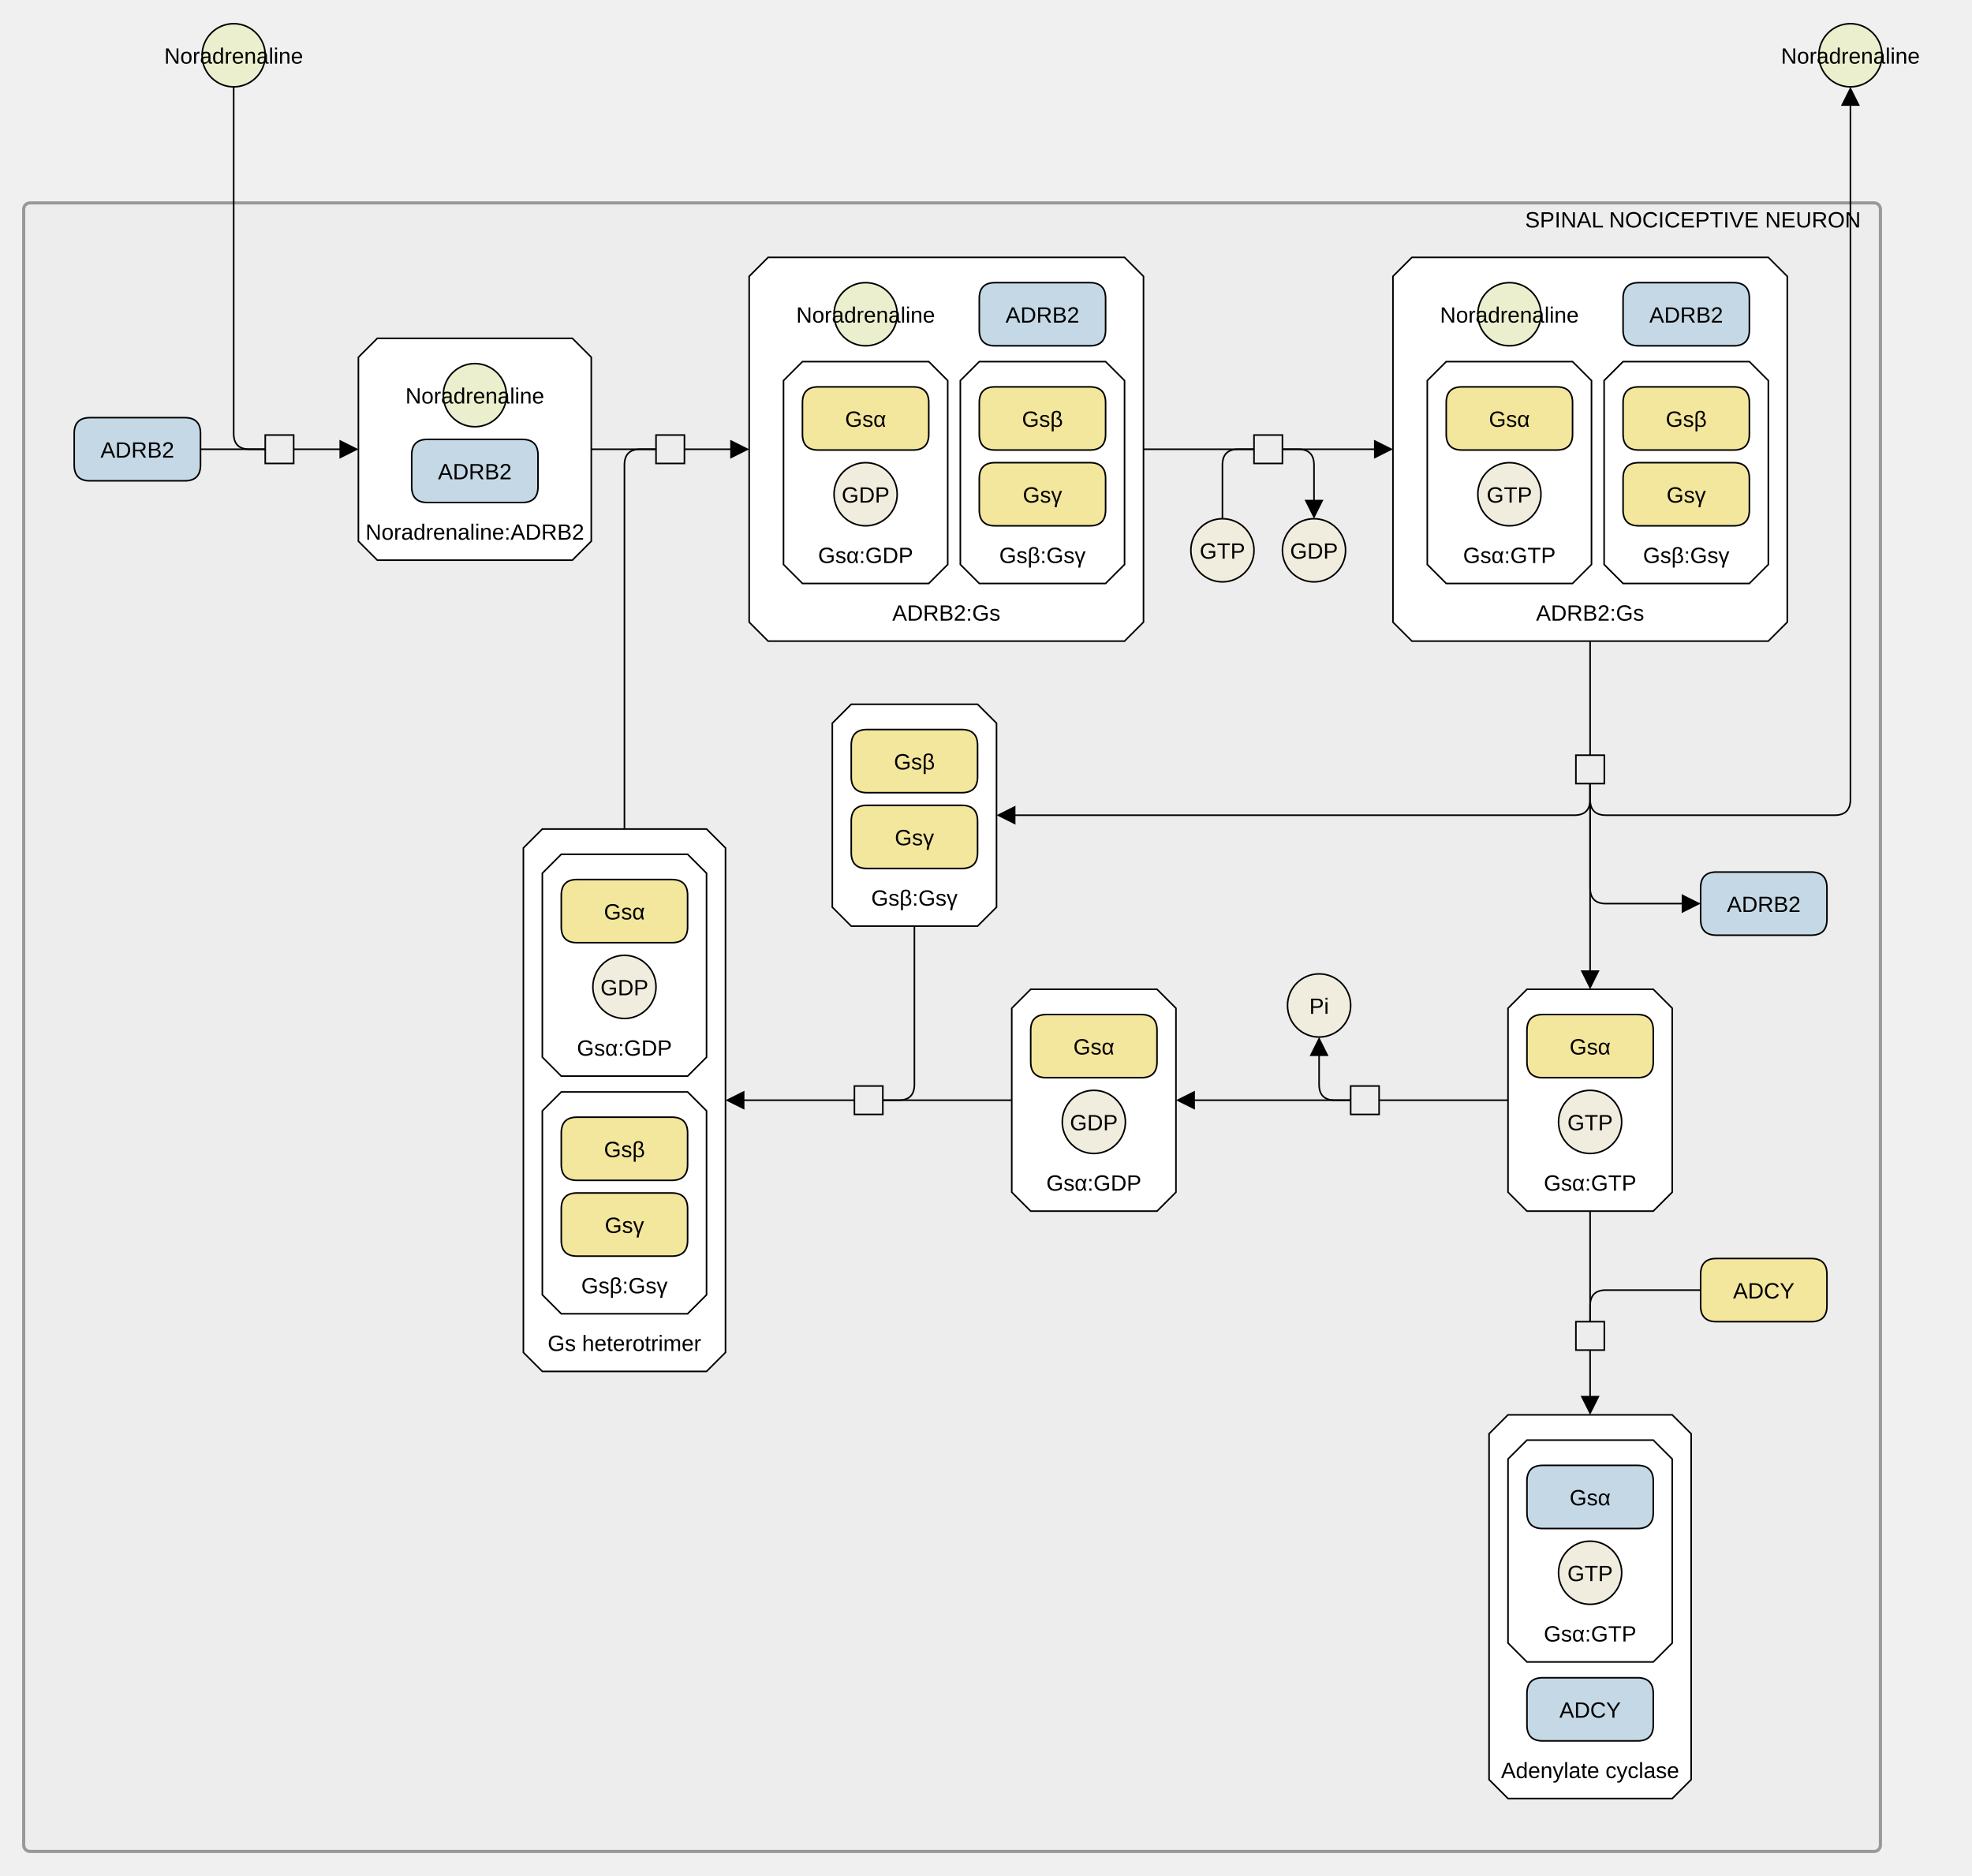
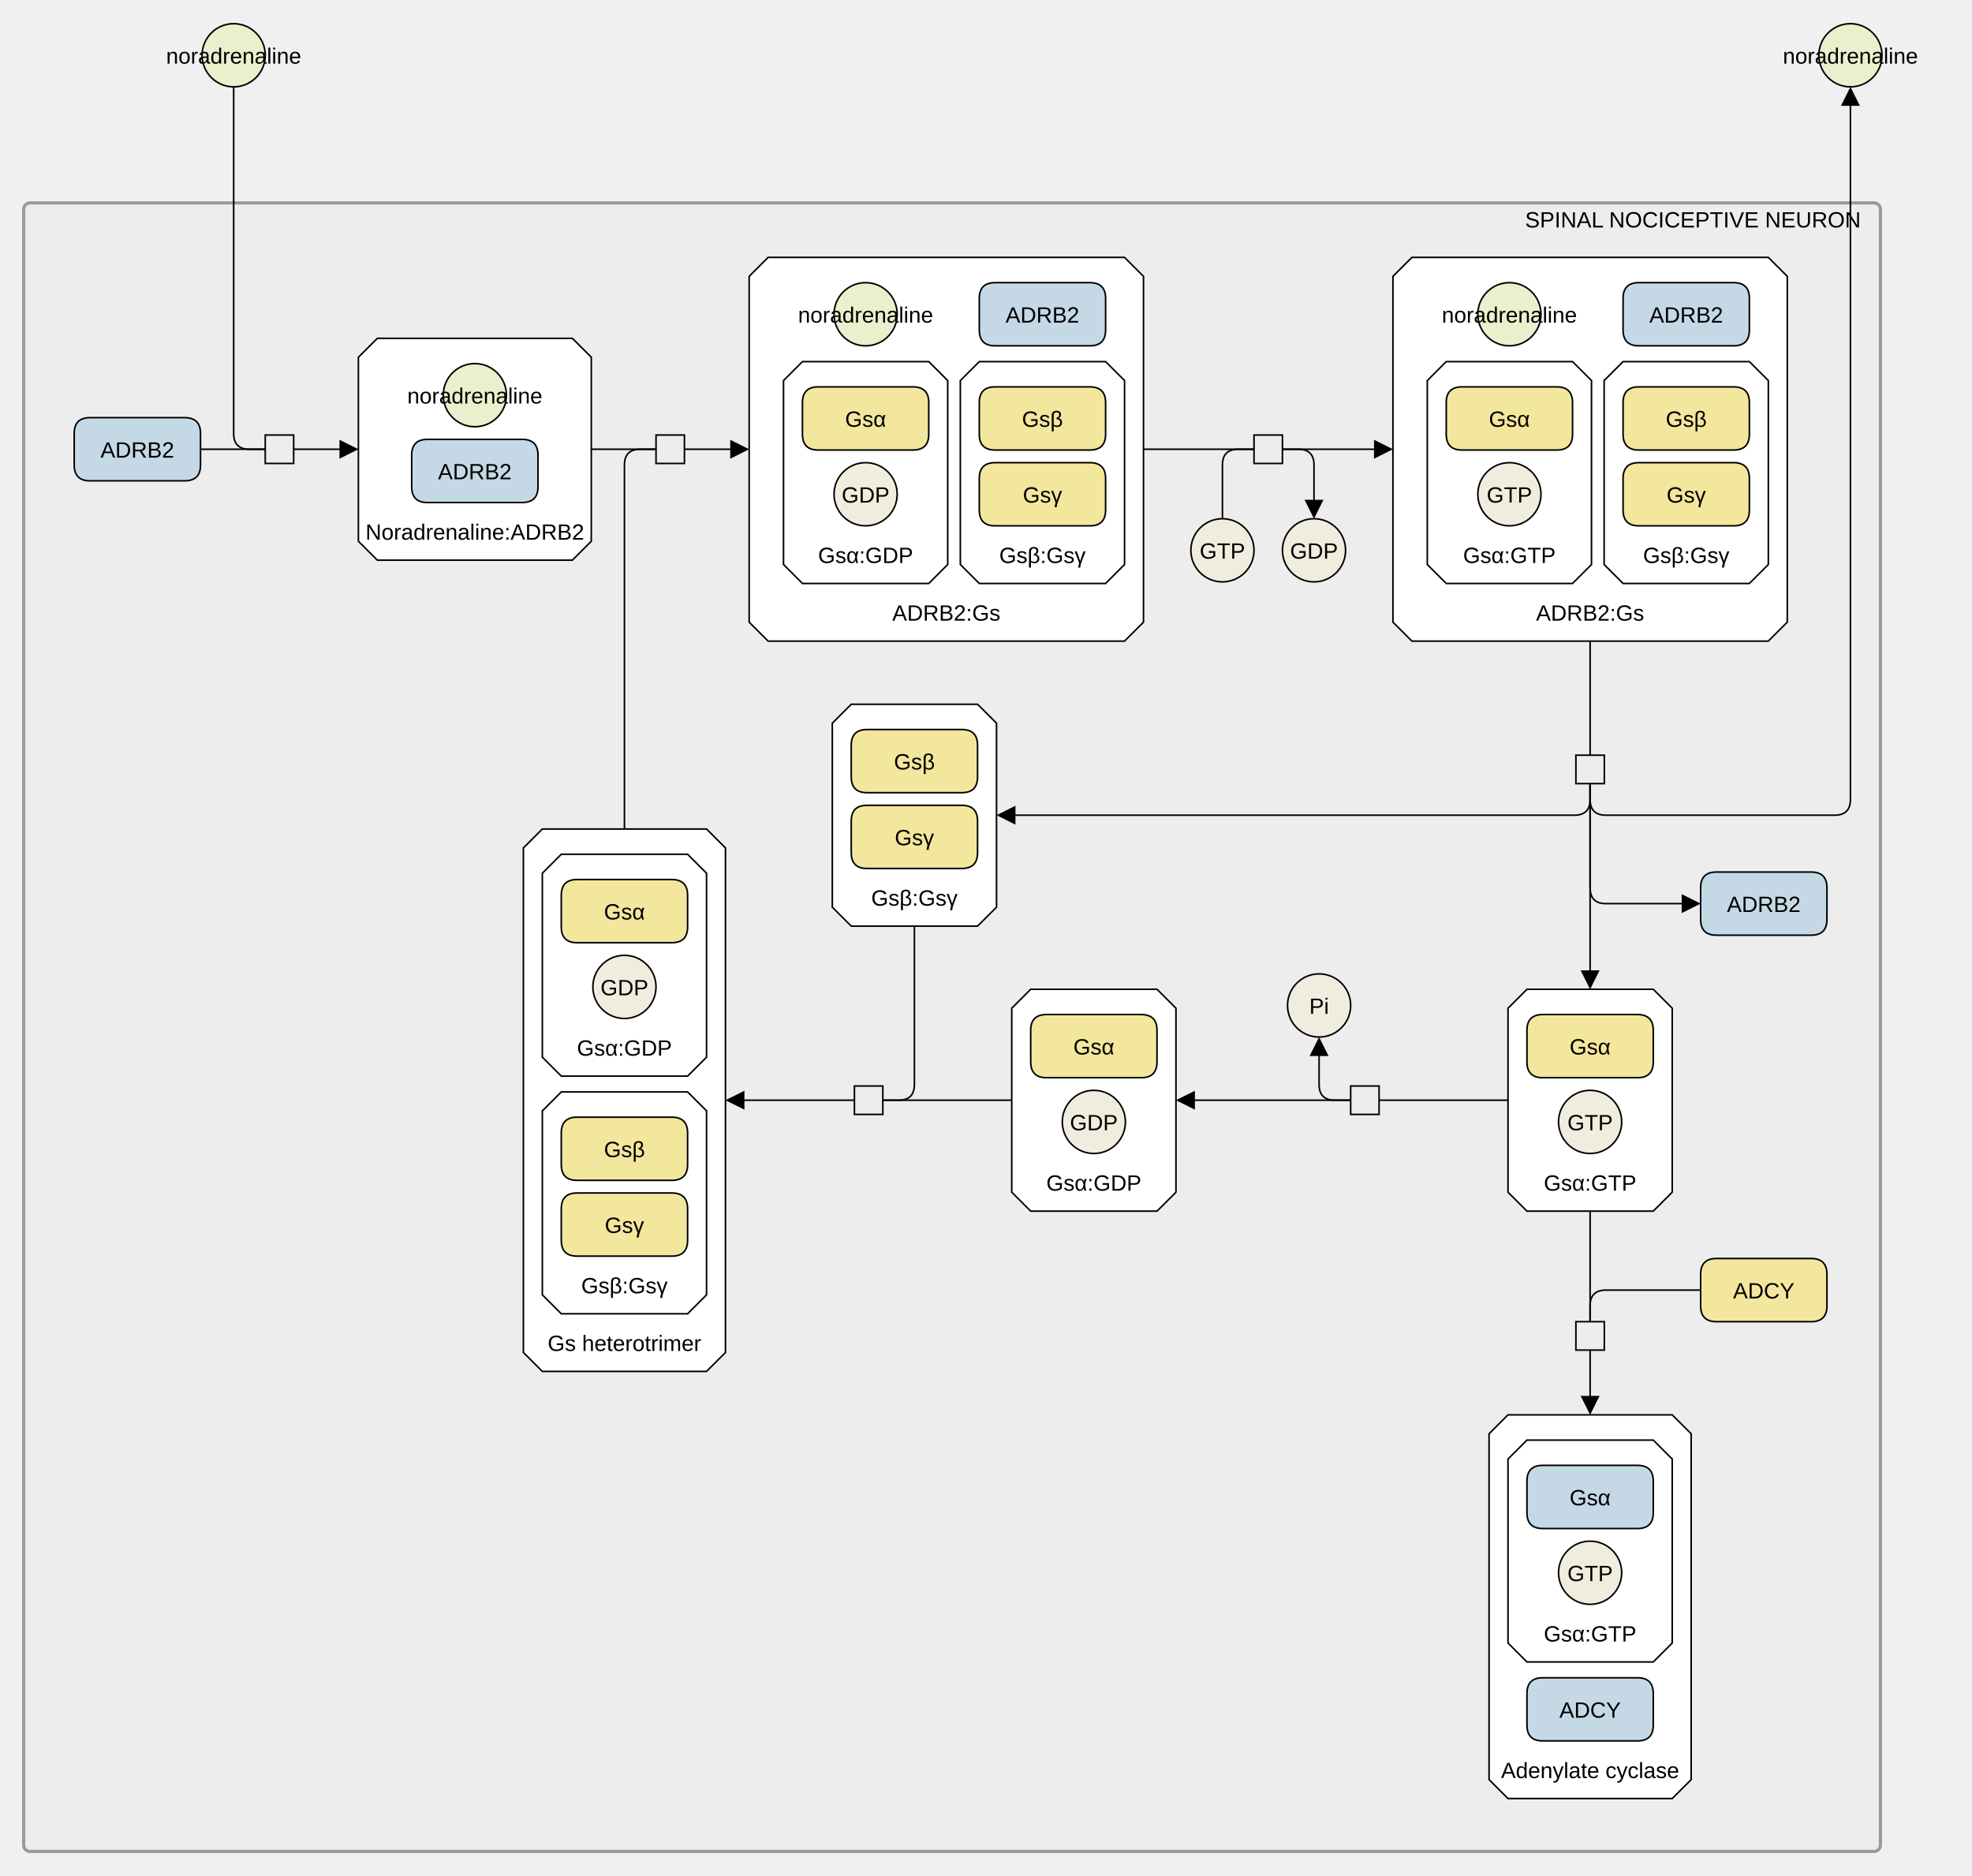
<svg xmlns="http://www.w3.org/2000/svg" width="1249" height="1188" viewBox="0 0 1249 1188" stroke-linecap="butt" stroke-miterlimit="10">
  <g transform="translate(-25,-25)">
    <path d="M40 157.5 C40 155.291 41.791 153.5 44 153.5 L1212 153.5 C1214.209 153.5 1216 155.291 1216 157.5 L1216 1193.5 C1216 1195.709 1214.209 1197.5 1212 1197.5 L44 1197.5 C41.791 1197.5 40 1195.709 40 1193.5 Z" fill="#999999" fill-opacity="0.031" stroke="none" />
    <path d="M40 157.5 C40 155.291 41.791 153.5 44 153.5 L1212 153.5 C1214.209 153.5 1216 155.291 1216 157.5 L1216 1193.5 C1216 1195.709 1214.209 1197.5 1212 1197.5 L44 1197.5 C41.791 1197.5 40 1195.709 40 1193.5 Z" fill="none" stroke="#999999" stroke-width="2" />
    <text x="1097.25" y="169.041" text-anchor="middle" font-family="'Dialog', Arial, Helvetica, sans-serif" font-size="14" fill="#000000" stroke="none" xml:space="preserve">SPINAL NOCICEPTIVE NEURON</text>
    <path d="M980.125 921 L1084.125 921 L1096.125 933 L1096.125 1152 L1084.125 1164 L980.125 1164 L968.125 1152 L968.125 933 Z" fill="#FFFFFF" stroke="none" />
    <path d="M980.125 921 L1084.125 921 L1096.125 933 L1096.125 1152 L1084.125 1164 L980.125 1164 L968.125 1152 L968.125 933 Z" fill="none" stroke="#000000" />
    <text x="1032.125" y="1151.041" text-anchor="middle" font-family="'Dialog', Arial, Helvetica, sans-serif" font-size="14" fill="#000000" stroke="none" xml:space="preserve">Adenylate cyclase</text>
    <path d="M992.125 1097.5 Q992.125 1087.5 1002.125 1087.5 L1062.125 1087.5 Q1072.125 1087.5 1072.125 1097.5 L1072.125 1117.5 Q1072.125 1127.5 1062.125 1127.5 L1002.125 1127.5 Q992.125 1127.5 992.125 1117.5 Z" fill="#C5D8E5" stroke="none" />
    <path d="M992.125 1097.5 Q992.125 1087.5 1002.125 1087.5 L1062.125 1087.5 Q1072.125 1087.5 1072.125 1097.5 L1072.125 1117.5 Q1072.125 1127.5 1062.125 1127.5 L1002.125 1127.5 Q992.125 1127.5 992.125 1117.5 Z" fill="none" stroke="#000000" />
    <text x="1032.125" y="1112.791" text-anchor="middle" font-family="'Dialog', Arial, Helvetica, sans-serif" font-size="14" fill="#000000" stroke="none" xml:space="preserve">ADCY</text>
    <path d="M992.125 937 L1072.125 937 L1084.125 949 L1084.125 1065.5 L1072.125 1077.5 L992.125 1077.5 L980.125 1065.5 L980.125 949 Z" fill="#FFFFFF" stroke="none" />
    <path d="M992.125 937 L1072.125 937 L1084.125 949 L1084.125 1065.5 L1072.125 1077.5 L992.125 1077.5 L980.125 1065.5 L980.125 949 Z" fill="none" stroke="#000000" />
    <text x="1032.125" y="1064.541" text-anchor="middle" font-family="'Dialog', Arial, Helvetica, sans-serif" font-size="14" fill="#000000" stroke="none" xml:space="preserve">Gsα:GTP</text>
    <path d="M992.125 963 Q992.125 953 1002.125 953 L1062.125 953 Q1072.125 953 1072.125 963 L1072.125 983 Q1072.125 993 1062.125 993 L1002.125 993 Q992.125 993 992.125 983 Z" fill="#C5D8E5" stroke="none" />
    <path d="M992.125 963 Q992.125 953 1002.125 953 L1062.125 953 Q1072.125 953 1072.125 963 L1072.125 983 Q1072.125 993 1062.125 993 L1002.125 993 Q992.125 993 992.125 983 Z" fill="none" stroke="#000000" />
    <text x="1032.125" y="978.291" text-anchor="middle" font-family="'Dialog', Arial, Helvetica, sans-serif" font-size="14" fill="#000000" stroke="none" xml:space="preserve">Gsα</text>
    <path d="M1012.125 1021 C1012.125 1009.954 1021.079 1001 1032.125 1001 L1032.125 1001 C1043.171 1001 1052.125 1009.954 1052.125 1021 L1052.125 1021 C1052.125 1032.046 1043.171 1041 1032.125 1041 L1032.125 1041 C1021.079 1041 1012.125 1032.046 1012.125 1021 Z" fill="#F0EDDE" stroke="none" />
    <path d="M1012.125 1021 C1012.125 1009.954 1021.079 1001 1032.125 1001 L1032.125 1001 C1043.171 1001 1052.125 1009.954 1052.125 1021 L1052.125 1021 C1052.125 1032.046 1043.171 1041 1032.125 1041 L1032.125 1041 C1021.079 1041 1012.125 1032.046 1012.125 1021 Z" fill="none" stroke="#000000" />
    <text x="1032.125" y="1026.291" text-anchor="middle" font-family="'Dialog', Arial, Helvetica, sans-serif" font-size="14" fill="#000000" stroke="none" xml:space="preserve">GTP</text>
    <path d="M264 239.25 L387.5 239.25 L399.5 251.25 L399.5 367.75 L387.5 379.75 L264 379.75 L252 367.75 L252 251.25 Z" fill="#FFFFFF" stroke="none" />
    <path d="M264 239.25 L387.5 239.25 L399.5 251.25 L399.5 367.75 L387.5 379.75 L264 379.75 L252 367.75 L252 251.25 Z" fill="none" stroke="#000000" />
    <text x="325.75" y="366.791" text-anchor="middle" font-family="'Dialog', Arial, Helvetica, sans-serif" font-size="14" fill="#000000" stroke="none" xml:space="preserve">Noradrenaline:ADRB2</text>
    <path d="M305.75 275.25 C305.75 264.204 314.704 255.25 325.75 255.25 L325.75 255.25 C336.796 255.25 345.75 264.204 345.75 275.25 L345.75 275.25 C345.75 286.296 336.796 295.25 325.75 295.25 L325.75 295.25 C314.704 295.25 305.75 286.296 305.75 275.25 Z" fill="#EBEFCD" stroke="none" />
    <path d="M305.75 275.25 C305.75 264.204 314.704 255.25 325.75 255.25 L325.75 255.25 C336.796 255.25 345.75 264.204 345.75 275.25 L345.75 275.25 C345.75 286.296 336.796 295.25 325.75 295.25 L325.75 295.25 C314.704 295.25 305.75 286.296 305.75 275.25 Z" fill="none" stroke="#000000" />
-     <text x="325.75" y="280.541" text-anchor="middle" font-family="'Dialog', Arial, Helvetica, sans-serif" font-size="14" fill="#000000" stroke="none" xml:space="preserve">Noradrenaline</text>
+     <text x="325.75" y="280.541" text-anchor="middle" font-family="'Dialog', Arial, Helvetica, sans-serif" font-size="14" fill="#000000" stroke="none" xml:space="preserve">noradrenaline</text>
    <path d="M285.75 313.25 Q285.75 303.25 295.75 303.25 L355.75 303.25 Q365.75 303.25 365.75 313.25 L365.75 333.25 Q365.75 343.25 355.75 343.25 L295.75 343.25 Q285.75 343.25 285.75 333.25 Z" fill="#C5D8E5" stroke="none" />
    <path d="M285.75 313.25 Q285.75 303.25 295.75 303.25 L355.75 303.25 Q365.75 303.25 365.75 313.25 L365.75 333.25 Q365.75 343.25 355.75 343.25 L295.75 343.25 Q285.75 343.25 285.75 333.25 Z" fill="none" stroke="#000000" />
    <text x="325.75" y="328.541" text-anchor="middle" font-family="'Dialog', Arial, Helvetica, sans-serif" font-size="14" fill="#000000" stroke="none" xml:space="preserve">ADRB2</text>
    <path d="M368.5 550 L472.5 550 L484.5 562 L484.5 881.5 L472.5 893.5 L368.5 893.5 L356.5 881.5 L356.5 562 Z" fill="#FFFFFF" stroke="none" />
    <path d="M368.5 550 L472.5 550 L484.5 562 L484.5 881.5 L472.5 893.5 L368.5 893.5 L356.5 881.5 L356.5 562 Z" fill="none" stroke="#000000" />
    <text x="420.5" y="880.541" text-anchor="middle" font-family="'Dialog', Arial, Helvetica, sans-serif" font-size="14" fill="#000000" stroke="none" xml:space="preserve">Gs heterotrimer</text>
    <path d="M380.5 716.5 L460.5 716.5 L472.5 728.5 L472.5 845 L460.5 857 L380.5 857 L368.5 845 L368.5 728.5 Z" fill="#FFFFFF" stroke="none" />
    <path d="M380.5 716.5 L460.5 716.5 L472.5 728.5 L472.5 845 L460.5 857 L380.5 857 L368.5 845 L368.5 728.5 Z" fill="none" stroke="#000000" />
    <text x="420.5" y="844.041" text-anchor="middle" font-family="'Dialog', Arial, Helvetica, sans-serif" font-size="14" fill="#000000" stroke="none" xml:space="preserve">Gsβ:Gsγ</text>
    <path d="M380.5 742.5 Q380.5 732.5 390.5 732.5 L450.5 732.5 Q460.5 732.5 460.5 742.5 L460.5 762.5 Q460.5 772.5 450.5 772.5 L390.5 772.5 Q380.5 772.5 380.5 762.5 Z" fill="#F3E69D" stroke="none" />
    <path d="M380.5 742.5 Q380.5 732.5 390.5 732.5 L450.5 732.5 Q460.5 732.5 460.5 742.5 L460.5 762.5 Q460.5 772.5 450.5 772.5 L390.5 772.5 Q380.5 772.5 380.5 762.5 Z" fill="none" stroke="#000000" />
    <text x="420.5" y="757.791" text-anchor="middle" font-family="'Dialog', Arial, Helvetica, sans-serif" font-size="14" fill="#000000" stroke="none" xml:space="preserve">Gsβ</text>
    <path d="M380.5 790.5 Q380.5 780.5 390.5 780.5 L450.5 780.5 Q460.5 780.5 460.5 790.5 L460.5 810.5 Q460.5 820.5 450.5 820.5 L390.5 820.5 Q380.5 820.5 380.5 810.5 Z" fill="#F3E69D" stroke="none" />
    <path d="M380.5 790.5 Q380.5 780.5 390.5 780.5 L450.5 780.5 Q460.5 780.5 460.5 790.5 L460.5 810.5 Q460.5 820.5 450.5 820.5 L390.5 820.5 Q380.5 820.5 380.5 810.5 Z" fill="none" stroke="#000000" />
    <text x="420.5" y="805.791" text-anchor="middle" font-family="'Dialog', Arial, Helvetica, sans-serif" font-size="14" fill="#000000" stroke="none" xml:space="preserve">Gsγ</text>
    <path d="M380.5 566 L460.5 566 L472.5 578 L472.5 694.5 L460.5 706.5 L380.5 706.5 L368.5 694.5 L368.5 578 Z" fill="#FFFFFF" stroke="none" />
    <path d="M380.5 566 L460.5 566 L472.5 578 L472.5 694.5 L460.5 706.5 L380.5 706.5 L368.5 694.5 L368.5 578 Z" fill="none" stroke="#000000" />
    <text x="420.5" y="693.541" text-anchor="middle" font-family="'Dialog', Arial, Helvetica, sans-serif" font-size="14" fill="#000000" stroke="none" xml:space="preserve">Gsα:GDP</text>
    <path d="M380.5 592 Q380.5 582 390.5 582 L450.5 582 Q460.5 582 460.5 592 L460.5 612 Q460.5 622 450.5 622 L390.5 622 Q380.5 622 380.5 612 Z" fill="#F3E69D" stroke="none" />
    <path d="M380.5 592 Q380.5 582 390.5 582 L450.5 582 Q460.5 582 460.5 592 L460.5 612 Q460.5 622 450.5 622 L390.5 622 Q380.5 622 380.5 612 Z" fill="none" stroke="#000000" />
    <text x="420.5" y="607.291" text-anchor="middle" font-family="'Dialog', Arial, Helvetica, sans-serif" font-size="14" fill="#000000" stroke="none" xml:space="preserve">Gsα</text>
    <path d="M400.5 650 C400.5 638.954 409.454 630 420.5 630 L420.5 630 C431.546 630 440.5 638.954 440.5 650 L440.5 650 C440.5 661.046 431.546 670 420.5 670 L420.5 670 C409.454 670 400.5 661.046 400.5 650 Z" fill="#F0EDDE" stroke="none" />
    <path d="M400.5 650 C400.5 638.954 409.454 630 420.5 630 L420.5 630 C431.546 630 440.5 638.954 440.5 650 L440.5 650 C440.5 661.046 431.546 670 420.5 670 L420.5 670 C409.454 670 400.5 661.046 400.5 650 Z" fill="none" stroke="#000000" />
    <text x="420.5" y="655.291" text-anchor="middle" font-family="'Dialog', Arial, Helvetica, sans-serif" font-size="14" fill="#000000" stroke="none" xml:space="preserve">GDP</text>
    <path d="M564.156 471 L644.156 471 L656.156 483 L656.156 599.5 L644.156 611.5 L564.156 611.5 L552.156 599.5 L552.156 483 Z" fill="#FFFFFF" stroke="none" />
    <path d="M564.156 471 L644.156 471 L656.156 483 L656.156 599.5 L644.156 611.5 L564.156 611.5 L552.156 599.5 L552.156 483 Z" fill="none" stroke="#000000" />
    <text x="604.156" y="598.541" text-anchor="middle" font-family="'Dialog', Arial, Helvetica, sans-serif" font-size="14" fill="#000000" stroke="none" xml:space="preserve">Gsβ:Gsγ</text>
    <path d="M564.156 497 Q564.156 487 574.156 487 L634.156 487 Q644.156 487 644.156 497 L644.156 517 Q644.156 527 634.156 527 L574.156 527 Q564.156 527 564.156 517 Z" fill="#F3E69D" stroke="none" />
    <path d="M564.156 497 Q564.156 487 574.156 487 L634.156 487 Q644.156 487 644.156 497 L644.156 517 Q644.156 527 634.156 527 L574.156 527 Q564.156 527 564.156 517 Z" fill="none" stroke="#000000" />
    <text x="604.156" y="512.291" text-anchor="middle" font-family="'Dialog', Arial, Helvetica, sans-serif" font-size="14" fill="#000000" stroke="none" xml:space="preserve">Gsβ</text>
    <path d="M564.156 545 Q564.156 535 574.156 535 L634.156 535 Q644.156 535 644.156 545 L644.156 565 Q644.156 575 634.156 575 L574.156 575 Q564.156 575 564.156 565 Z" fill="#F3E69D" stroke="none" />
    <path d="M564.156 545 Q564.156 535 574.156 535 L634.156 535 Q644.156 535 644.156 545 L644.156 565 Q644.156 575 634.156 575 L574.156 575 Q564.156 575 564.156 565 Z" fill="none" stroke="#000000" />
    <text x="604.156" y="560.291" text-anchor="middle" font-family="'Dialog', Arial, Helvetica, sans-serif" font-size="14" fill="#000000" stroke="none" xml:space="preserve">Gsγ</text>
    <path d="M511.5 188 L737.25 188 L749.25 200 L749.25 419 L737.25 431 L511.5 431 L499.5 419 L499.5 200 Z" fill="#FFFFFF" stroke="none" />
    <path d="M511.5 188 L737.25 188 L749.25 200 L749.25 419 L737.25 431 L511.5 431 L499.5 419 L499.5 200 Z" fill="none" stroke="#000000" />
    <text x="624.375" y="418.041" text-anchor="middle" font-family="'Dialog', Arial, Helvetica, sans-serif" font-size="14" fill="#000000" stroke="none" xml:space="preserve">ADRB2:Gs</text>
    <path d="M645.25 254 L725.25 254 L737.25 266 L737.25 382.5 L725.25 394.5 L645.25 394.5 L633.25 382.5 L633.25 266 Z" fill="#FFFFFF" stroke="none" />
    <path d="M645.25 254 L725.25 254 L737.25 266 L737.25 382.5 L725.25 394.5 L645.25 394.5 L633.25 382.5 L633.25 266 Z" fill="none" stroke="#000000" />
    <text x="685.25" y="381.541" text-anchor="middle" font-family="'Dialog', Arial, Helvetica, sans-serif" font-size="14" fill="#000000" stroke="none" xml:space="preserve">Gsβ:Gsγ</text>
    <path d="M645.25 280 Q645.25 270 655.25 270 L715.25 270 Q725.25 270 725.25 280 L725.25 300 Q725.25 310 715.25 310 L655.25 310 Q645.25 310 645.25 300 Z" fill="#F3E69D" stroke="none" />
    <path d="M645.25 280 Q645.25 270 655.25 270 L715.25 270 Q725.25 270 725.25 280 L725.25 300 Q725.25 310 715.25 310 L655.25 310 Q645.25 310 645.25 300 Z" fill="none" stroke="#000000" />
    <text x="685.25" y="295.291" text-anchor="middle" font-family="'Dialog', Arial, Helvetica, sans-serif" font-size="14" fill="#000000" stroke="none" xml:space="preserve">Gsβ</text>
    <path d="M645.25 328 Q645.25 318 655.25 318 L715.25 318 Q725.25 318 725.25 328 L725.25 348 Q725.25 358 715.25 358 L655.25 358 Q645.25 358 645.25 348 Z" fill="#F3E69D" stroke="none" />
    <path d="M645.25 328 Q645.25 318 655.25 318 L715.25 318 Q725.25 318 725.25 328 L725.25 348 Q725.25 358 715.25 358 L655.25 358 Q645.25 358 645.25 348 Z" fill="none" stroke="#000000" />
    <text x="685.25" y="343.291" text-anchor="middle" font-family="'Dialog', Arial, Helvetica, sans-serif" font-size="14" fill="#000000" stroke="none" xml:space="preserve">Gsγ</text>
    <path d="M533.25 254 L613.25 254 L625.25 266 L625.25 382.5 L613.25 394.5 L533.25 394.5 L521.25 382.5 L521.25 266 Z" fill="#FFFFFF" stroke="none" />
    <path d="M533.25 254 L613.25 254 L625.25 266 L625.25 382.5 L613.25 394.5 L533.25 394.5 L521.25 382.5 L521.25 266 Z" fill="none" stroke="#000000" />
    <text x="573.25" y="381.541" text-anchor="middle" font-family="'Dialog', Arial, Helvetica, sans-serif" font-size="14" fill="#000000" stroke="none" xml:space="preserve">Gsα:GDP</text>
    <path d="M533.25 280 Q533.25 270 543.25 270 L603.25 270 Q613.25 270 613.25 280 L613.25 300 Q613.25 310 603.25 310 L543.25 310 Q533.25 310 533.25 300 Z" fill="#F3E69D" stroke="none" />
    <path d="M533.25 280 Q533.25 270 543.25 270 L603.25 270 Q613.25 270 613.25 280 L613.25 300 Q613.25 310 603.25 310 L543.25 310 Q533.25 310 533.25 300 Z" fill="none" stroke="#000000" />
    <text x="573.25" y="295.291" text-anchor="middle" font-family="'Dialog', Arial, Helvetica, sans-serif" font-size="14" fill="#000000" stroke="none" xml:space="preserve">Gsα</text>
    <path d="M553.25 338 C553.25 326.954 562.204 318 573.25 318 L573.25 318 C584.296 318 593.25 326.954 593.25 338 L593.25 338 C593.25 349.046 584.296 358 573.25 358 L573.25 358 C562.204 358 553.25 349.046 553.25 338 Z" fill="#F0EDDE" stroke="none" />
    <path d="M553.25 338 C553.25 326.954 562.204 318 573.25 318 L573.25 318 C584.296 318 593.25 326.954 593.25 338 L593.25 338 C593.25 349.046 584.296 358 573.25 358 L573.25 358 C562.204 358 553.25 349.046 553.25 338 Z" fill="none" stroke="#000000" />
    <text x="573.25" y="343.291" text-anchor="middle" font-family="'Dialog', Arial, Helvetica, sans-serif" font-size="14" fill="#000000" stroke="none" xml:space="preserve">GDP</text>
    <path d="M553.25 224 C553.25 212.954 562.204 204 573.25 204 L573.25 204 C584.296 204 593.25 212.954 593.25 224 L593.25 224 C593.25 235.046 584.296 244 573.25 244 L573.25 244 C562.204 244 553.25 235.046 553.25 224 Z" fill="#EBEFCD" stroke="none" />
    <path d="M553.25 224 C553.25 212.954 562.204 204 573.25 204 L573.25 204 C584.296 204 593.25 212.954 593.25 224 L593.25 224 C593.25 235.046 584.296 244 573.25 244 L573.25 244 C562.204 244 553.25 235.046 553.25 224 Z" fill="none" stroke="#000000" />
-     <text x="573.25" y="229.291" text-anchor="middle" font-family="'Dialog', Arial, Helvetica, sans-serif" font-size="14" fill="#000000" stroke="none" xml:space="preserve">Noradrenaline</text>
+     <text x="573.25" y="229.291" text-anchor="middle" font-family="'Dialog', Arial, Helvetica, sans-serif" font-size="14" fill="#000000" stroke="none" xml:space="preserve">noradrenaline</text>
    <path d="M645.25 214 Q645.25 204 655.25 204 L715.25 204 Q725.25 204 725.25 214 L725.25 234 Q725.25 244 715.25 244 L655.25 244 Q645.25 244 645.25 234 Z" fill="#C5D8E5" stroke="none" />
    <path d="M645.25 214 Q645.25 204 655.25 204 L715.25 204 Q725.25 204 725.25 214 L725.25 234 Q725.25 244 715.25 244 L655.25 244 Q645.25 244 645.25 234 Z" fill="none" stroke="#000000" />
    <text x="685.25" y="229.291" text-anchor="middle" font-family="'Dialog', Arial, Helvetica, sans-serif" font-size="14" fill="#000000" stroke="none" xml:space="preserve">ADRB2</text>
    <path d="M919.25 188 L1145 188 L1157 200 L1157 419 L1145 431 L919.25 431 L907.25 419 L907.25 200 Z" fill="#FFFFFF" stroke="none" />
    <path d="M919.25 188 L1145 188 L1157 200 L1157 419 L1145 431 L919.25 431 L907.25 419 L907.25 200 Z" fill="none" stroke="#000000" />
    <text x="1032.125" y="418.041" text-anchor="middle" font-family="'Dialog', Arial, Helvetica, sans-serif" font-size="14" fill="#000000" stroke="none" xml:space="preserve">ADRB2:Gs</text>
    <path d="M1053 254 L1133 254 L1145 266 L1145 382.5 L1133 394.5 L1053 394.5 L1041 382.5 L1041 266 Z" fill="#FFFFFF" stroke="none" />
    <path d="M1053 254 L1133 254 L1145 266 L1145 382.5 L1133 394.5 L1053 394.5 L1041 382.5 L1041 266 Z" fill="none" stroke="#000000" />
    <text x="1093" y="381.541" text-anchor="middle" font-family="'Dialog', Arial, Helvetica, sans-serif" font-size="14" fill="#000000" stroke="none" xml:space="preserve">Gsβ:Gsγ</text>
    <path d="M1053 280 Q1053 270 1063 270 L1123 270 Q1133 270 1133 280 L1133 300 Q1133 310 1123 310 L1063 310 Q1053 310 1053 300 Z" fill="#F3E69D" stroke="none" />
    <path d="M1053 280 Q1053 270 1063 270 L1123 270 Q1133 270 1133 280 L1133 300 Q1133 310 1123 310 L1063 310 Q1053 310 1053 300 Z" fill="none" stroke="#000000" />
    <text x="1093" y="295.291" text-anchor="middle" font-family="'Dialog', Arial, Helvetica, sans-serif" font-size="14" fill="#000000" stroke="none" xml:space="preserve">Gsβ</text>
    <path d="M1053 328 Q1053 318 1063 318 L1123 318 Q1133 318 1133 328 L1133 348 Q1133 358 1123 358 L1063 358 Q1053 358 1053 348 Z" fill="#F3E69D" stroke="none" />
    <path d="M1053 328 Q1053 318 1063 318 L1123 318 Q1133 318 1133 328 L1133 348 Q1133 358 1123 358 L1063 358 Q1053 358 1053 348 Z" fill="none" stroke="#000000" />
    <text x="1093" y="343.291" text-anchor="middle" font-family="'Dialog', Arial, Helvetica, sans-serif" font-size="14" fill="#000000" stroke="none" xml:space="preserve">Gsγ</text>
    <path d="M941 254 L1021 254 L1033 266 L1033 382.5 L1021 394.5 L941 394.5 L929 382.5 L929 266 Z" fill="#FFFFFF" stroke="none" />
    <path d="M941 254 L1021 254 L1033 266 L1033 382.5 L1021 394.5 L941 394.5 L929 382.5 L929 266 Z" fill="none" stroke="#000000" />
    <text x="981" y="381.541" text-anchor="middle" font-family="'Dialog', Arial, Helvetica, sans-serif" font-size="14" fill="#000000" stroke="none" xml:space="preserve">Gsα:GTP</text>
    <path d="M941 280 Q941 270 951 270 L1011 270 Q1021 270 1021 280 L1021 300 Q1021 310 1011 310 L951 310 Q941 310 941 300 Z" fill="#F3E69D" stroke="none" />
    <path d="M941 280 Q941 270 951 270 L1011 270 Q1021 270 1021 280 L1021 300 Q1021 310 1011 310 L951 310 Q941 310 941 300 Z" fill="none" stroke="#000000" />
    <text x="981" y="295.291" text-anchor="middle" font-family="'Dialog', Arial, Helvetica, sans-serif" font-size="14" fill="#000000" stroke="none" xml:space="preserve">Gsα</text>
    <path d="M961 338 C961 326.954 969.954 318 981 318 L981 318 C992.046 318 1001 326.954 1001 338 L1001 338 C1001 349.046 992.046 358 981 358 L981 358 C969.954 358 961 349.046 961 338 Z" fill="#F0EDDE" stroke="none" />
    <path d="M961 338 C961 326.954 969.954 318 981 318 L981 318 C992.046 318 1001 326.954 1001 338 L1001 338 C1001 349.046 992.046 358 981 358 L981 358 C969.954 358 961 349.046 961 338 Z" fill="none" stroke="#000000" />
    <text x="981" y="343.291" text-anchor="middle" font-family="'Dialog', Arial, Helvetica, sans-serif" font-size="14" fill="#000000" stroke="none" xml:space="preserve">GTP</text>
    <path d="M961 224 C961 212.954 969.954 204 981 204 L981 204 C992.046 204 1001 212.954 1001 224 L1001 224 C1001 235.046 992.046 244 981 244 L981 244 C969.954 244 961 235.046 961 224 Z" fill="#EBEFCD" stroke="none" />
    <path d="M961 224 C961 212.954 969.954 204 981 204 L981 204 C992.046 204 1001 212.954 1001 224 L1001 224 C1001 235.046 992.046 244 981 244 L981 244 C969.954 244 961 235.046 961 224 Z" fill="none" stroke="#000000" />
-     <text x="981" y="229.291" text-anchor="middle" font-family="'Dialog', Arial, Helvetica, sans-serif" font-size="14" fill="#000000" stroke="none" xml:space="preserve">Noradrenaline</text>
+     <text x="981" y="229.291" text-anchor="middle" font-family="'Dialog', Arial, Helvetica, sans-serif" font-size="14" fill="#000000" stroke="none" xml:space="preserve">noradrenaline</text>
    <path d="M1053 214 Q1053 204 1063 204 L1123 204 Q1133 204 1133 214 L1133 234 Q1133 244 1123 244 L1063 244 Q1053 244 1053 234 Z" fill="#C5D8E5" stroke="none" />
    <path d="M1053 214 Q1053 204 1063 204 L1123 204 Q1133 204 1133 214 L1133 234 Q1133 244 1123 244 L1063 244 Q1053 244 1053 234 Z" fill="none" stroke="#000000" />
    <text x="1093" y="229.291" text-anchor="middle" font-family="'Dialog', Arial, Helvetica, sans-serif" font-size="14" fill="#000000" stroke="none" xml:space="preserve">ADRB2</text>
    <path d="M72 299.5 Q72 289.5 82 289.5 L142 289.5 Q152 289.5 152 299.5 L152 319.5 Q152 329.5 142 329.5 L82 329.5 Q72 329.5 72 319.5 Z" fill="#C5D8E5" stroke="none" />
    <path d="M72 299.5 Q72 289.5 82 289.5 L142 289.5 Q152 289.5 152 299.5 L152 319.5 Q152 329.5 142 329.5 L82 329.5 Q72 329.5 72 319.5 Z" fill="none" stroke="#000000" />
    <text x="112" y="314.791" text-anchor="middle" font-family="'Dialog', Arial, Helvetica, sans-serif" font-size="14" fill="#000000" stroke="none" xml:space="preserve">ADRB2</text>
    <path d="M837.25 373.5 C837.25 362.454 846.204 353.5 857.25 353.5 L857.25 353.5 C868.296 353.5 877.25 362.454 877.25 373.5 L877.25 373.5 C877.25 384.546 868.296 393.5 857.25 393.5 L857.25 393.5 C846.204 393.5 837.25 384.546 837.25 373.5 Z" fill="#F0EDDE" stroke="none" />
    <path d="M837.25 373.5 C837.25 362.454 846.204 353.5 857.25 353.5 L857.25 353.5 C868.296 353.5 877.25 362.454 877.25 373.5 L877.25 373.5 C877.25 384.546 868.296 393.5 857.25 393.5 L857.25 393.5 C846.204 393.5 837.25 384.546 837.25 373.5 Z" fill="none" stroke="#000000" />
    <text x="857.25" y="378.791" text-anchor="middle" font-family="'Dialog', Arial, Helvetica, sans-serif" font-size="14" fill="#000000" stroke="none" xml:space="preserve">GDP</text>
    <path d="M840.469 661.75 C840.469 650.704 849.423 641.75 860.469 641.75 L860.469 641.75 C871.515 641.75 880.469 650.704 880.469 661.75 L880.469 661.75 C880.469 672.796 871.515 681.75 860.469 681.75 L860.469 681.75 C849.423 681.75 840.469 672.796 840.469 661.75 Z" fill="#F0EDDE" stroke="none" />
    <path d="M840.469 661.75 C840.469 650.704 849.423 641.75 860.469 641.75 L860.469 641.75 C871.515 641.75 880.469 650.704 880.469 661.75 L880.469 661.75 C880.469 672.796 871.515 681.75 860.469 681.75 L860.469 681.75 C849.423 681.75 840.469 672.796 840.469 661.75 Z" fill="none" stroke="#000000" />
    <text x="860.469" y="667.041" text-anchor="middle" font-family="'Dialog', Arial, Helvetica, sans-serif" font-size="14" fill="#000000" stroke="none" xml:space="preserve">Pi</text>
    <path d="M779.25 373.5 C779.25 362.454 788.204 353.5 799.25 353.5 L799.25 353.5 C810.296 353.5 819.25 362.454 819.25 373.5 L819.25 373.5 C819.25 384.546 810.296 393.5 799.25 393.5 L799.25 393.5 C788.204 393.5 779.25 384.546 779.25 373.5 Z" fill="#F0EDDE" stroke="none" />
    <path d="M779.25 373.5 C779.25 362.454 788.204 353.5 799.25 353.5 L799.25 353.5 C810.296 353.5 819.25 362.454 819.25 373.5 L819.25 373.5 C819.25 384.546 810.296 393.5 799.25 393.5 L799.25 393.5 C788.204 393.5 779.25 384.546 779.25 373.5 Z" fill="none" stroke="#000000" />
    <text x="799.25" y="378.791" text-anchor="middle" font-family="'Dialog', Arial, Helvetica, sans-serif" font-size="14" fill="#000000" stroke="none" xml:space="preserve">GTP</text>
    <path d="M677.812 651.5 L757.812 651.5 L769.812 663.5 L769.812 780 L757.812 792 L677.812 792 L665.812 780 L665.812 663.5 Z" fill="#FFFFFF" stroke="none" />
    <path d="M677.812 651.5 L757.812 651.5 L769.812 663.5 L769.812 780 L757.812 792 L677.812 792 L665.812 780 L665.812 663.5 Z" fill="none" stroke="#000000" />
    <text x="717.812" y="779.041" text-anchor="middle" font-family="'Dialog', Arial, Helvetica, sans-serif" font-size="14" fill="#000000" stroke="none" xml:space="preserve">Gsα:GDP</text>
    <path d="M677.812 677.5 Q677.812 667.5 687.812 667.5 L747.812 667.5 Q757.812 667.5 757.812 677.5 L757.812 697.5 Q757.812 707.5 747.812 707.5 L687.812 707.5 Q677.812 707.5 677.812 697.5 Z" fill="#F3E69D" stroke="none" />
    <path d="M677.812 677.5 Q677.812 667.5 687.812 667.5 L747.812 667.5 Q757.812 667.5 757.812 677.5 L757.812 697.5 Q757.812 707.5 747.812 707.5 L687.812 707.5 Q677.812 707.5 677.812 697.5 Z" fill="none" stroke="#000000" />
    <text x="717.812" y="692.791" text-anchor="middle" font-family="'Dialog', Arial, Helvetica, sans-serif" font-size="14" fill="#000000" stroke="none" xml:space="preserve">Gsα</text>
    <path d="M697.812 735.5 C697.812 724.454 706.766 715.5 717.812 715.5 L717.812 715.5 C728.859 715.5 737.812 724.454 737.812 735.5 L737.812 735.5 C737.812 746.546 728.859 755.5 717.812 755.5 L717.812 755.5 C706.766 755.5 697.812 746.546 697.812 735.5 Z" fill="#F0EDDE" stroke="none" />
    <path d="M697.812 735.5 C697.812 724.454 706.766 715.5 717.812 715.5 L717.812 715.5 C728.859 715.5 737.812 724.454 737.812 735.5 L737.812 735.5 C737.812 746.546 728.859 755.5 717.812 755.5 L717.812 755.5 C706.766 755.5 697.812 746.546 697.812 735.5 Z" fill="none" stroke="#000000" />
    <text x="717.812" y="740.791" text-anchor="middle" font-family="'Dialog', Arial, Helvetica, sans-serif" font-size="14" fill="#000000" stroke="none" xml:space="preserve">GDP</text>
    <path d="M992.125 651.5 L1072.125 651.5 L1084.125 663.5 L1084.125 780 L1072.125 792 L992.125 792 L980.125 780 L980.125 663.5 Z" fill="#FFFFFF" stroke="none" />
    <path d="M992.125 651.5 L1072.125 651.5 L1084.125 663.5 L1084.125 780 L1072.125 792 L992.125 792 L980.125 780 L980.125 663.5 Z" fill="none" stroke="#000000" />
    <text x="1032.125" y="779.041" text-anchor="middle" font-family="'Dialog', Arial, Helvetica, sans-serif" font-size="14" fill="#000000" stroke="none" xml:space="preserve">Gsα:GTP</text>
    <path d="M992.125 677.5 Q992.125 667.5 1002.125 667.5 L1062.125 667.5 Q1072.125 667.5 1072.125 677.5 L1072.125 697.5 Q1072.125 707.5 1062.125 707.5 L1002.125 707.5 Q992.125 707.5 992.125 697.5 Z" fill="#F3E69D" stroke="none" />
    <path d="M992.125 677.5 Q992.125 667.5 1002.125 667.5 L1062.125 667.5 Q1072.125 667.5 1072.125 677.5 L1072.125 697.5 Q1072.125 707.5 1062.125 707.5 L1002.125 707.5 Q992.125 707.5 992.125 697.5 Z" fill="none" stroke="#000000" />
    <text x="1032.125" y="692.791" text-anchor="middle" font-family="'Dialog', Arial, Helvetica, sans-serif" font-size="14" fill="#000000" stroke="none" xml:space="preserve">Gsα</text>
    <path d="M1012.125 735.5 C1012.125 724.454 1021.079 715.5 1032.125 715.5 L1032.125 715.5 C1043.171 715.5 1052.125 724.454 1052.125 735.5 L1052.125 735.5 C1052.125 746.546 1043.171 755.5 1032.125 755.5 L1032.125 755.5 C1021.079 755.5 1012.125 746.546 1012.125 735.5 Z" fill="#F0EDDE" stroke="none" />
    <path d="M1012.125 735.5 C1012.125 724.454 1021.079 715.5 1032.125 715.5 L1032.125 715.5 C1043.171 715.5 1052.125 724.454 1052.125 735.5 L1052.125 735.5 C1052.125 746.546 1043.171 755.5 1032.125 755.5 L1032.125 755.5 C1021.079 755.5 1012.125 746.546 1012.125 735.5 Z" fill="none" stroke="#000000" />
    <text x="1032.125" y="740.791" text-anchor="middle" font-family="'Dialog', Arial, Helvetica, sans-serif" font-size="14" fill="#000000" stroke="none" xml:space="preserve">GTP</text>
    <path d="M1102.125 832 Q1102.125 822 1112.125 822 L1172.125 822 Q1182.125 822 1182.125 832 L1182.125 852 Q1182.125 862 1172.125 862 L1112.125 862 Q1102.125 862 1102.125 852 Z" fill="#F3E69D" stroke="none" />
    <path d="M1102.125 832 Q1102.125 822 1112.125 822 L1172.125 822 Q1182.125 822 1182.125 832 L1182.125 852 Q1182.125 862 1172.125 862 L1112.125 862 Q1102.125 862 1102.125 852 Z" fill="none" stroke="#000000" />
    <text x="1142.125" y="847.291" text-anchor="middle" font-family="'Dialog', Arial, Helvetica, sans-serif" font-size="14" fill="#000000" stroke="none" xml:space="preserve">ADCY</text>
    <path d="M1102.125 587.25 Q1102.125 577.25 1112.125 577.25 L1172.125 577.25 Q1182.125 577.25 1182.125 587.25 L1182.125 607.25 Q1182.125 617.25 1172.125 617.25 L1112.125 617.25 Q1102.125 617.25 1102.125 607.25 Z" fill="#C5D8E5" stroke="none" />
    <path d="M1102.125 587.25 Q1102.125 577.25 1112.125 577.25 L1172.125 577.25 Q1182.125 577.25 1182.125 587.25 L1182.125 607.25 Q1182.125 617.25 1172.125 617.25 L1112.125 617.25 Q1102.125 617.25 1102.125 607.25 Z" fill="none" stroke="#000000" />
    <text x="1142.125" y="602.541" text-anchor="middle" font-family="'Dialog', Arial, Helvetica, sans-serif" font-size="14" fill="#000000" stroke="none" xml:space="preserve">ADRB2</text>
    <path d="M819.25 300.5 L837.25 300.5 L837.25 318.5 L819.25 318.5 Z" fill="none" stroke="#000000" />
    <path d="M1023.125 503.25 L1041.125 503.25 L1041.125 521.25 L1023.125 521.25 Z" fill="none" stroke="#000000" />
    <path d="M880.469 712.75 L898.469 712.75 L898.469 730.75 L880.469 730.75 Z" fill="none" stroke="#000000" />
    <path d="M566.156 712.75 L584.156 712.75 L584.156 730.75 L566.156 730.75 Z" fill="none" stroke="#000000" />
    <path d="M440.5 300.5 L458.5 300.5 L458.5 318.5 L440.5 318.5 Z" fill="none" stroke="#000000" />
    <path d="M193 300.5 L211 300.5 L211 318.5 L193 318.5 Z" fill="none" stroke="#000000" />
    <path d="M1023.125 862 L1041.125 862 L1041.125 880 L1023.125 880 Z" fill="none" stroke="#000000" />
    <path d="M153 60 C153 48.954 161.954 40 173 40 L173 40 C184.046 40 193 48.954 193 60 L193 60 C193 71.046 184.046 80 173 80 L173 80 C161.954 80 153 71.046 153 60 Z" fill="#EBEFCD" stroke="none" />
    <path d="M153 60 C153 48.954 161.954 40 173 40 L173 40 C184.046 40 193 48.954 193 60 L193 60 C193 71.046 184.046 80 173 80 L173 80 C161.954 80 153 71.046 153 60 Z" fill="none" stroke="#000000" />
-     <text x="173" y="65.291" text-anchor="middle" font-family="'Dialog', Arial, Helvetica, sans-serif" font-size="14" fill="#000000" stroke="none" xml:space="preserve">Noradrenaline</text>
+     <text x="173" y="65.291" text-anchor="middle" font-family="'Dialog', Arial, Helvetica, sans-serif" font-size="14" fill="#000000" stroke="none" xml:space="preserve">noradrenaline</text>
    <path d="M1177 60 C1177 48.954 1185.954 40 1197 40 L1197 40 C1208.046 40 1217 48.954 1217 60 L1217 60 C1217 71.046 1208.046 80 1197 80 L1197 80 C1185.954 80 1177 71.046 1177 60 Z" fill="#EBEFCD" stroke="none" />
    <path d="M1177 60 C1177 48.954 1185.954 40 1197 40 L1197 40 C1208.046 40 1217 48.954 1217 60 L1217 60 C1217 71.046 1208.046 80 1197 80 L1197 80 C1185.954 80 1177 71.046 1177 60 Z" fill="none" stroke="#000000" />
-     <text x="1197" y="65.291" text-anchor="middle" font-family="'Dialog', Arial, Helvetica, sans-serif" font-size="14" fill="#000000" stroke="none" xml:space="preserve">Noradrenaline</text>
+     <text x="1197" y="65.291" text-anchor="middle" font-family="'Dialog', Arial, Helvetica, sans-serif" font-size="14" fill="#000000" stroke="none" xml:space="preserve">noradrenaline</text>
    <path d="M749.25 309.5 L819.25 309.5" fill="none" stroke="#000000" />
    <path d="M837.25 309.5 L896.25 309.5" fill="none" stroke="#000000" />
    <path d="M907.25 309.5 L895.25 315.5 L895.25 303.5 Z" fill="#000000" stroke="none" />
    <path d="M799.25 353.5 L799.25 319.5 Q799.25 309.5 809.25 309.5 L819.25 309.5" fill="none" stroke="#000000" />
    <path d="M837.25 309.5 L847.25 309.5 Q857.25 309.5 857.25 319.5 L857.25 342.5" fill="none" stroke="#000000" />
    <path d="M857.25 353.5 L851.25 341.5 L863.25 341.5 Z" fill="#000000" stroke="none" />
    <path d="M1032.125 431 L1032.125 503.25" fill="none" stroke="#000000" />
    <path d="M1032.125 521.25 L1032.125 640.5" fill="none" stroke="#000000" />
    <path d="M1032.125 651.5 L1026.125 639.5 L1038.125 639.5 Z" fill="#000000" stroke="none" />
    <path d="M1032.125 521.25 L1032.125 531.25 Q1032.125 541.25 1022.125 541.25 L667.156 541.25" fill="none" stroke="#000000" />
    <path d="M656.156 541.25 L668.156 535.25 L668.156 547.25 Z" fill="#000000" stroke="none" />
    <path d="M1032.125 521.25 L1032.125 531.25 Q1032.125 541.25 1042.125 541.25 L1187 541.25 Q1197 541.25 1197 531.25 L1197 91" fill="none" stroke="#000000" />
    <path d="M1197 80 L1203 92 L1191 92 Z" fill="#000000" stroke="none" />
    <path d="M1032.125 521.25 L1032.125 587.25 Q1032.125 597.25 1042.125 597.25 L1091.125 597.25" fill="none" stroke="#000000" />
    <path d="M1102.125 597.25 L1090.125 603.25 L1090.125 591.25 Z" fill="#000000" stroke="none" />
    <path d="M980.125 721.75 L898.469 721.75" fill="none" stroke="#000000" />
    <path d="M880.469 721.75 L780.812 721.75" fill="none" stroke="#000000" />
    <path d="M769.812 721.75 L781.812 715.75 L781.812 727.75 Z" fill="#000000" stroke="none" />
    <path d="M880.469 721.75 L870.469 721.75 Q860.469 721.75 860.469 711.75 L860.469 692.75" fill="none" stroke="#000000" />
    <path d="M860.469 681.75 L866.469 693.75 L854.469 693.75 Z" fill="#000000" stroke="none" />
    <path d="M665.812 721.75 L584.156 721.75" fill="none" stroke="#000000" />
    <path d="M566.156 721.75 L495.5 721.75" fill="none" stroke="#000000" />
    <path d="M484.5 721.75 L496.5 715.75 L496.5 727.75 Z" fill="#000000" stroke="none" />
    <path d="M604.156 611.5 L604.156 711.75 Q604.156 721.75 594.156 721.75 L584.156 721.75" fill="none" stroke="#000000" />
    <path d="M399.5 309.5 L440.5 309.5" fill="none" stroke="#000000" />
    <path d="M458.5 309.5 L488.5 309.5" fill="none" stroke="#000000" />
    <path d="M499.5 309.5 L487.5 315.5 L487.5 303.5 Z" fill="#000000" stroke="none" />
    <path d="M420.5 550 L420.5 319.5 Q420.5 309.5 430.5 309.5 L440.5 309.5" fill="none" stroke="#000000" />
    <path d="M152 309.5 L193 309.5" fill="none" stroke="#000000" />
    <path d="M211 309.5 L241 309.5" fill="none" stroke="#000000" />
    <path d="M252 309.5 L240 315.5 L240 303.5 Z" fill="#000000" stroke="none" />
    <path d="M173 80 L173 299.5 Q173 309.5 183 309.5 L193 309.5" fill="none" stroke="#000000" />
    <path d="M1032.125 792 L1032.125 862" fill="none" stroke="#000000" />
    <path d="M1032.125 880 L1032.125 910" fill="none" stroke="#000000" />
    <path d="M1032.125 921 L1026.125 909 L1038.125 909 Z" fill="#000000" stroke="none" />
    <path d="M1102.125 842 L1042.125 842 Q1032.125 842 1032.125 852 L1032.125 862" fill="none" stroke="#000000" />
  </g>
</svg>
